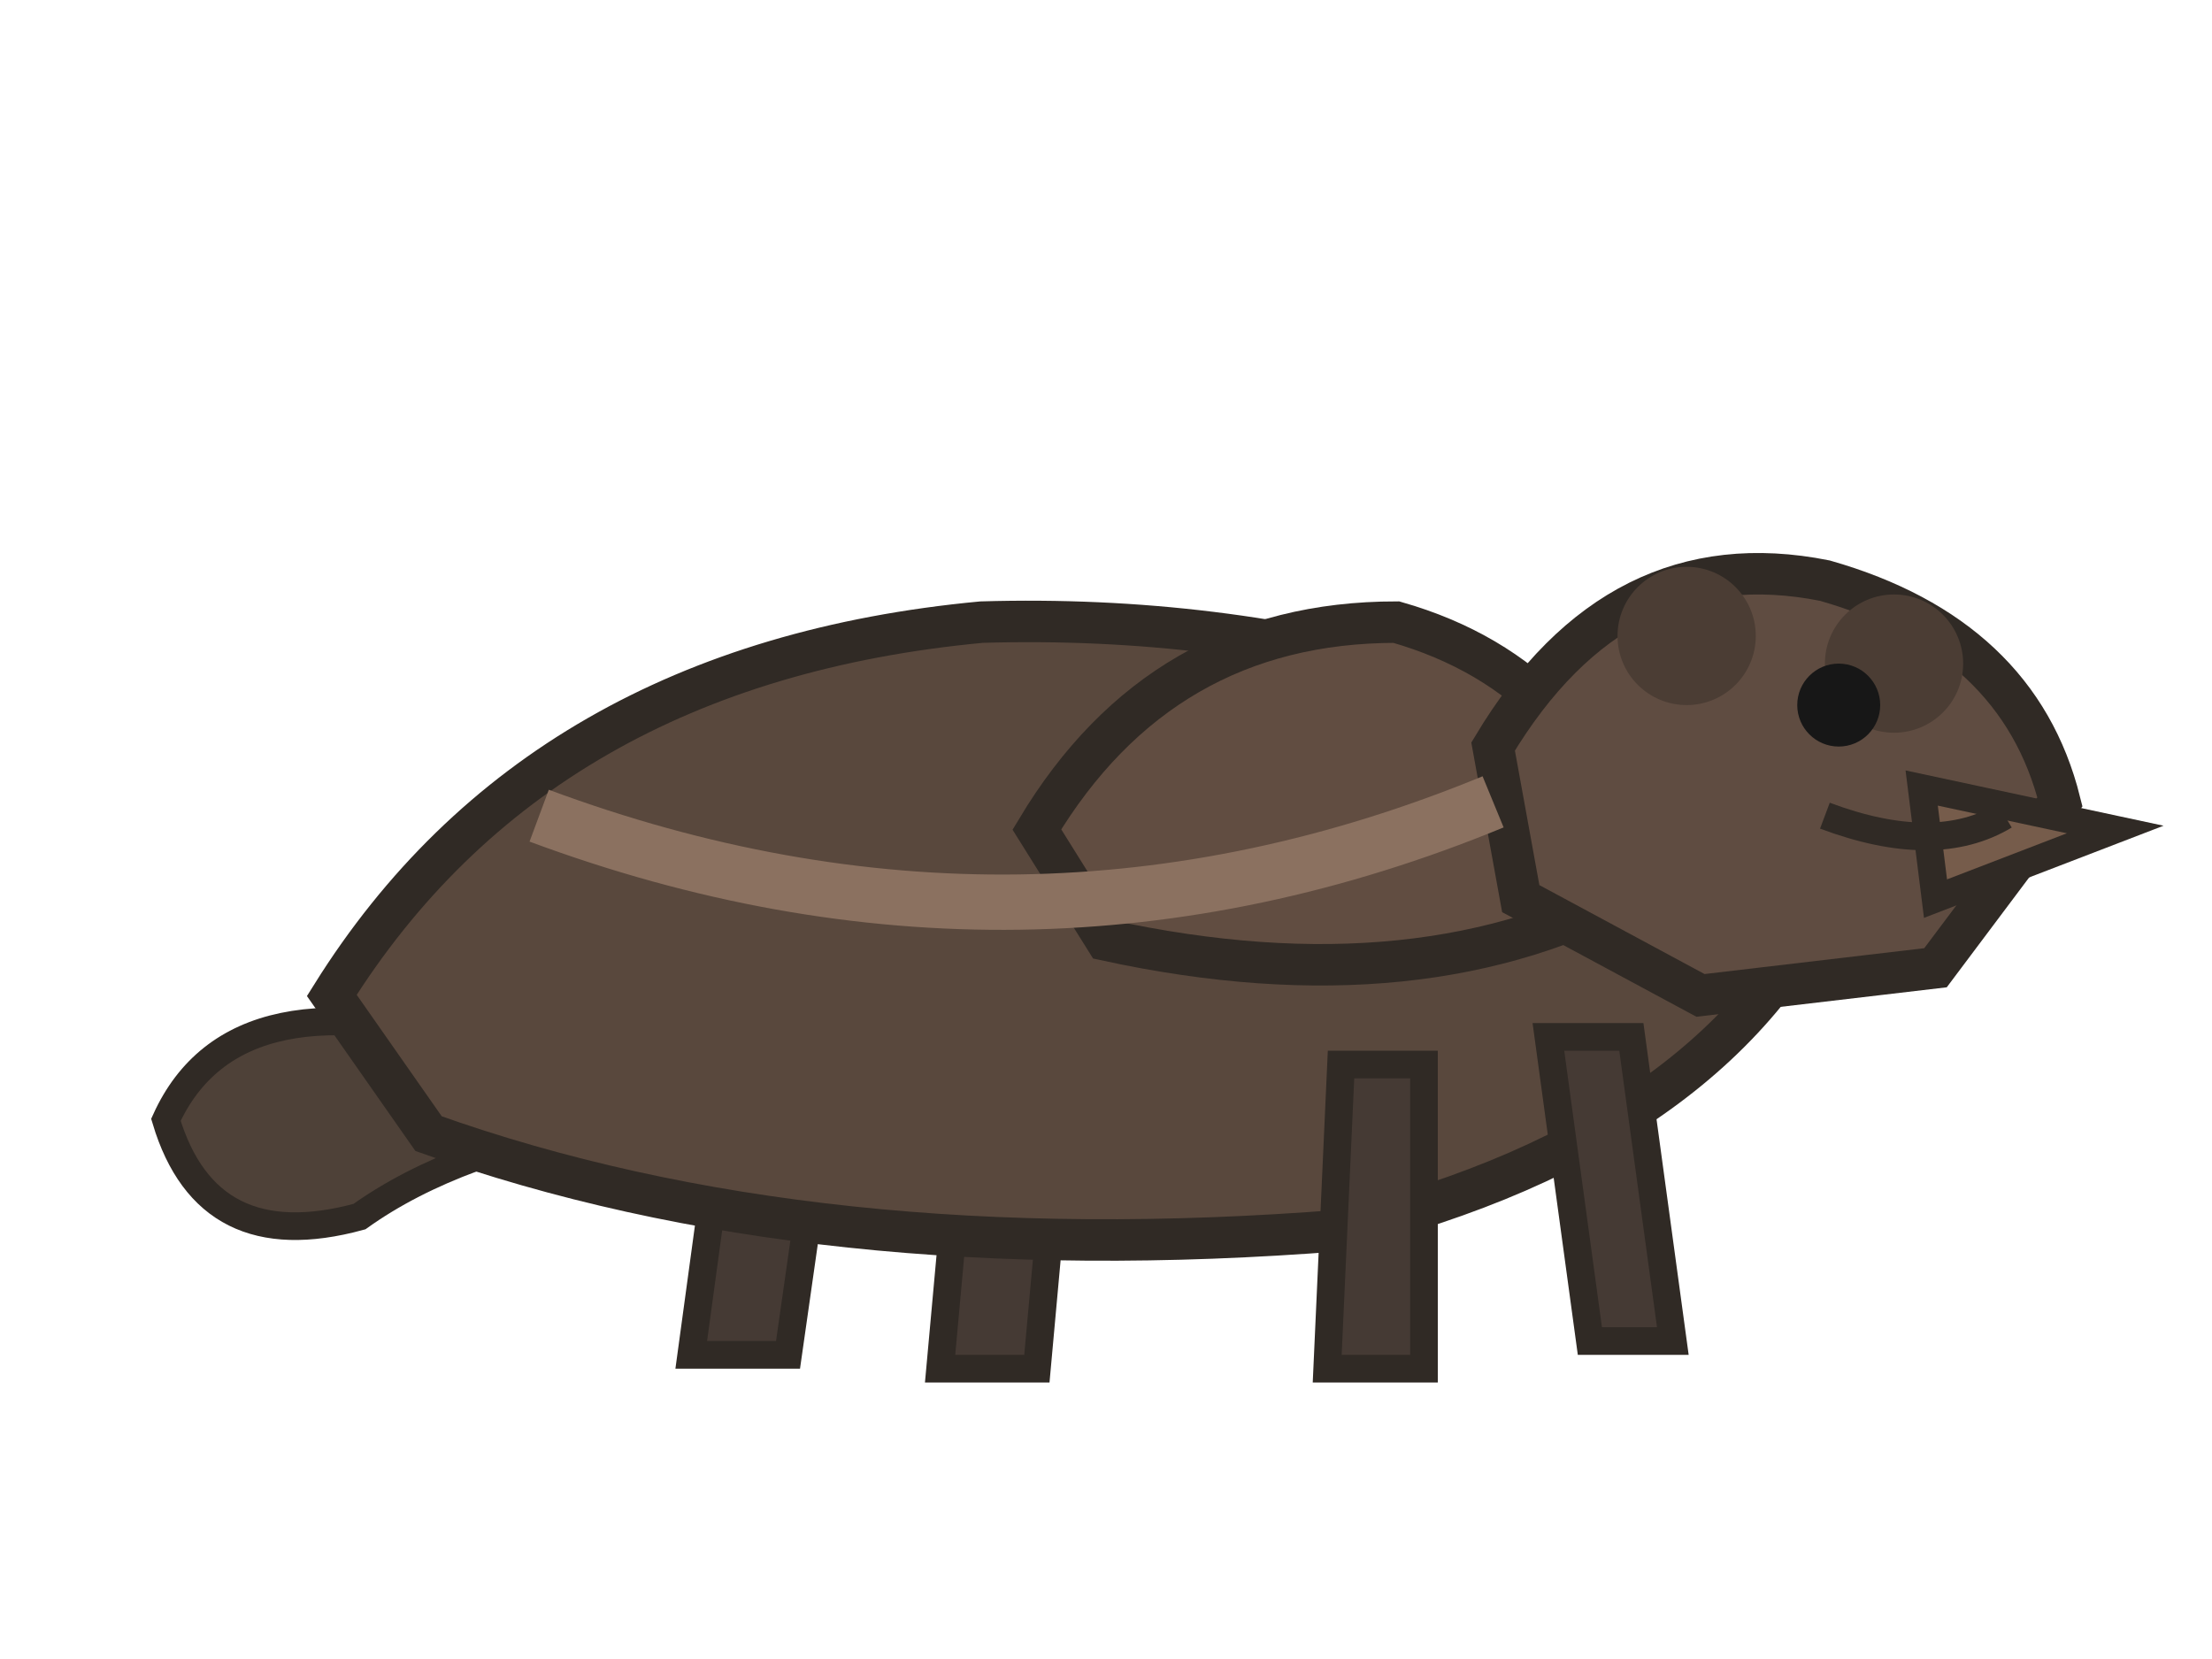
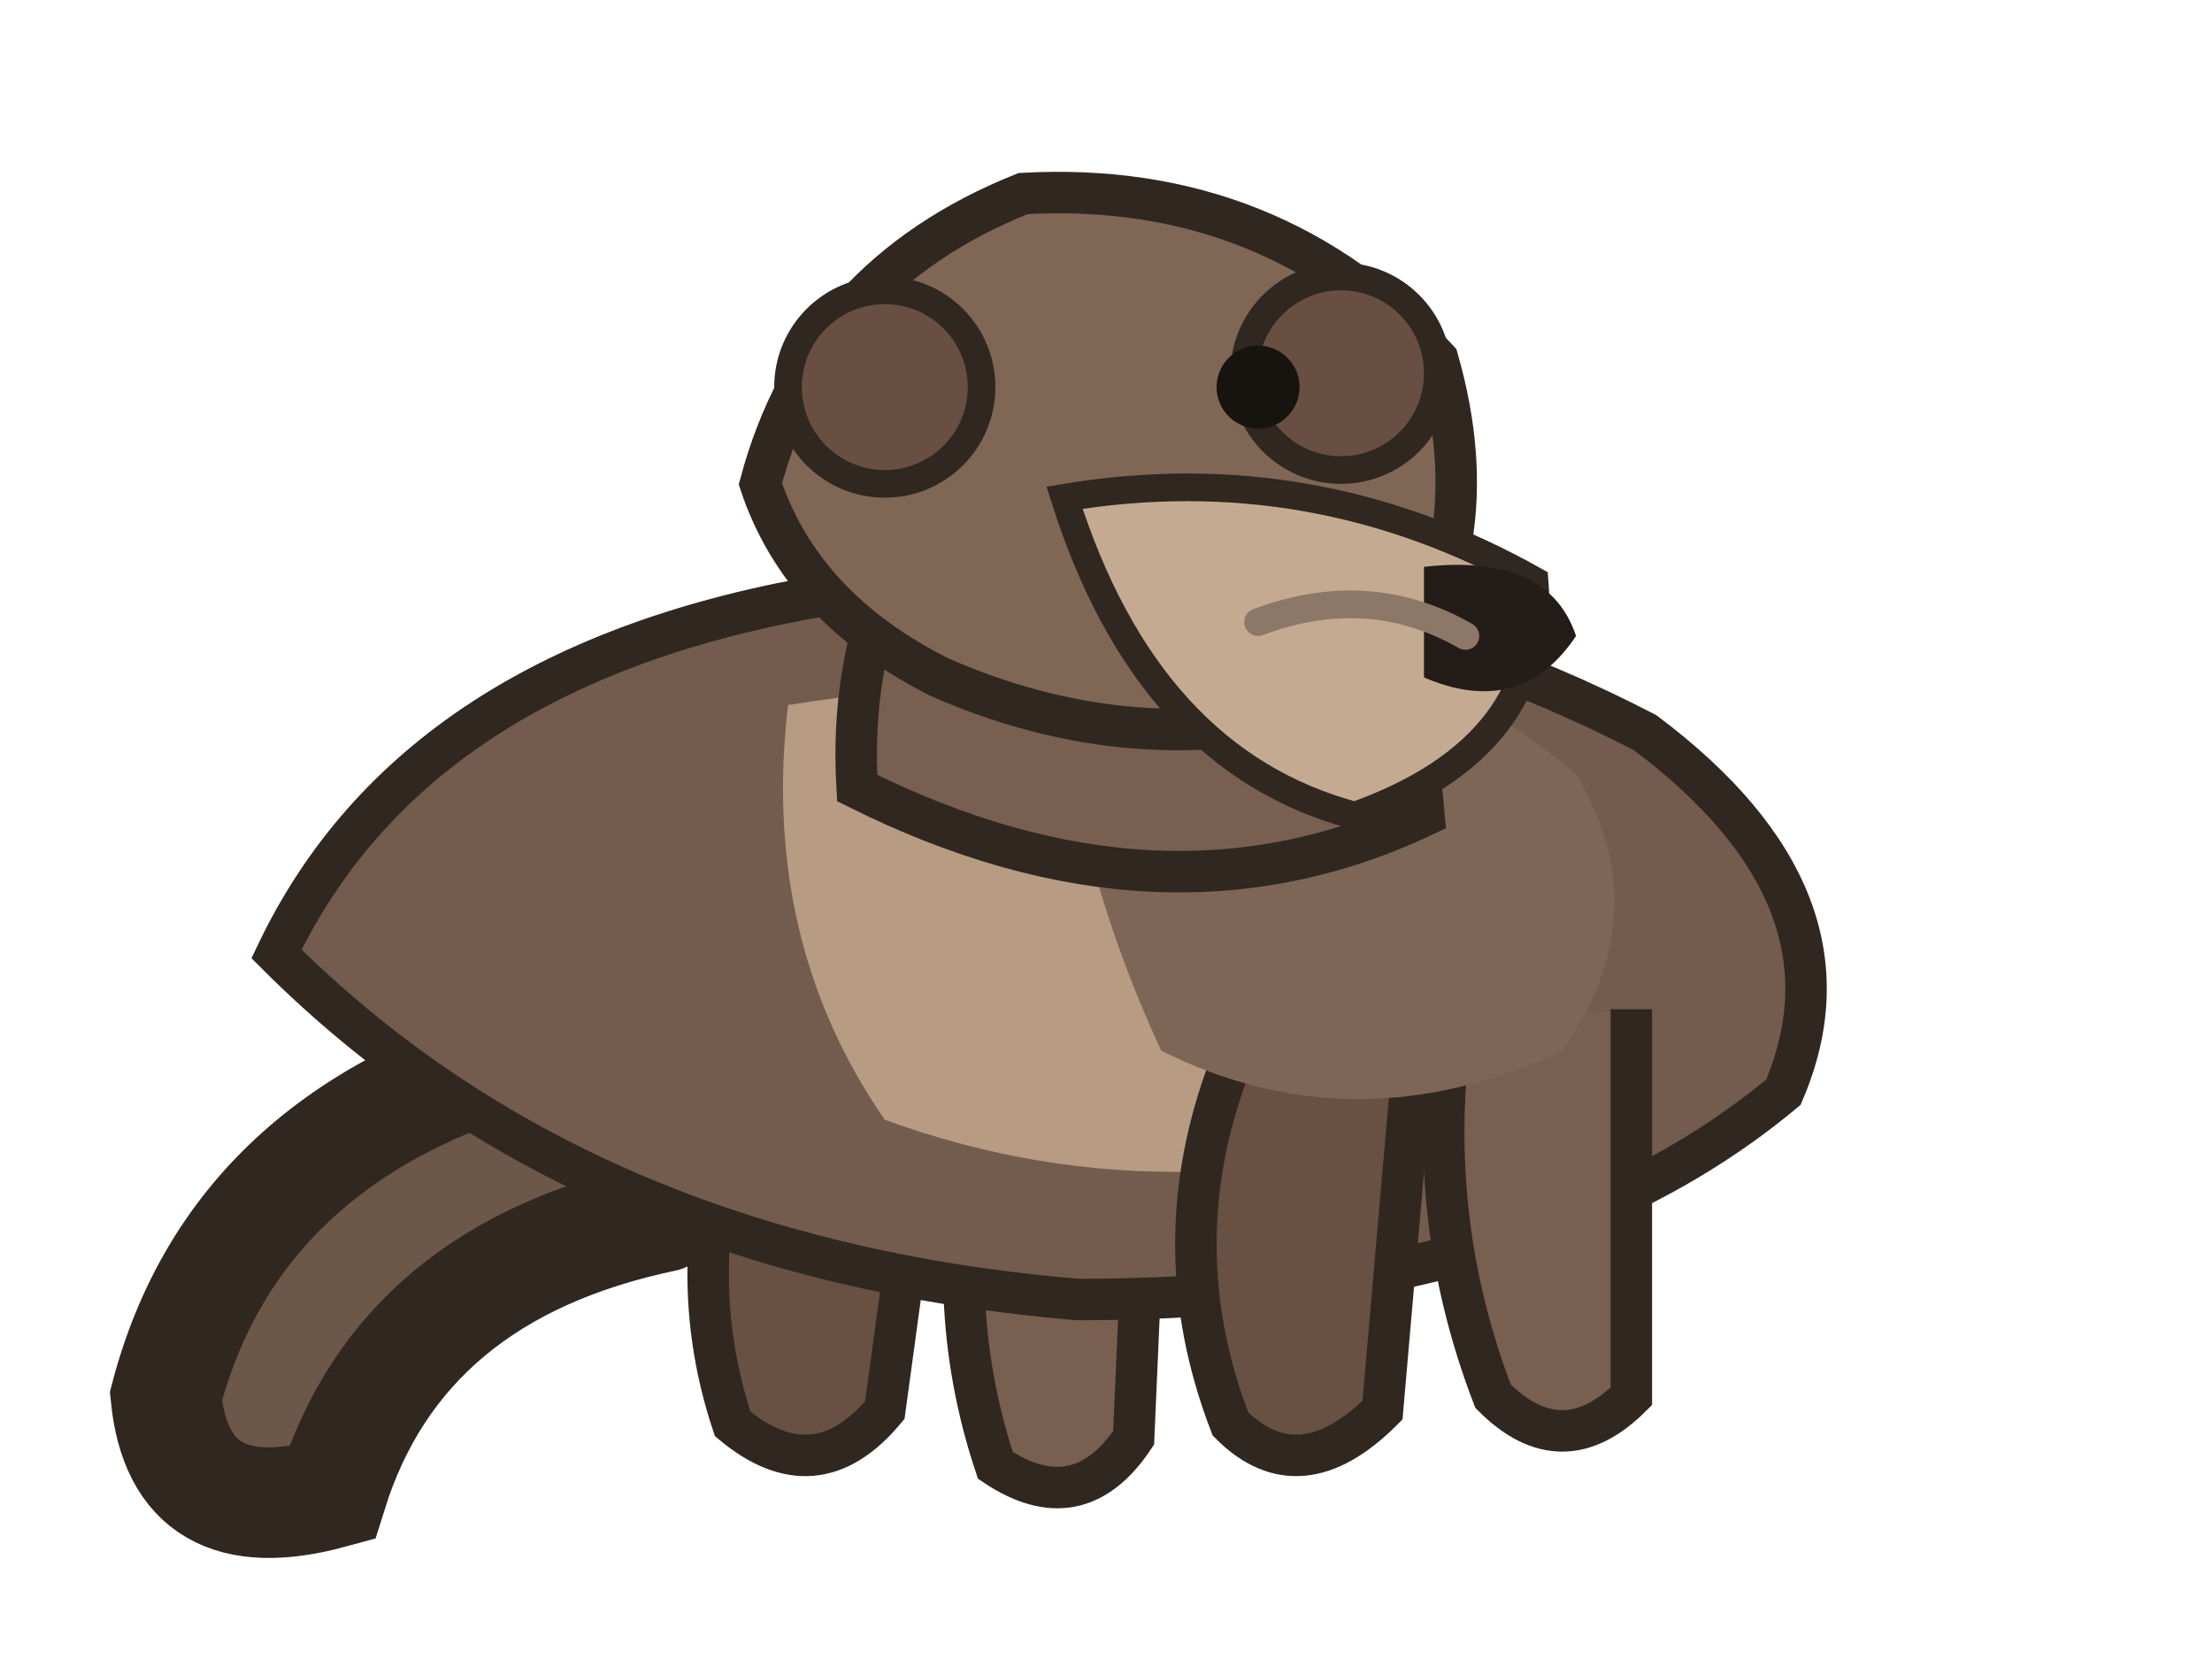
<svg xmlns="http://www.w3.org/2000/svg" viewBox="0 0 160 120" role="img" aria-label="otter pet master artwork">
  <g id="pet-root">
-     <g id="tail">
-       <path d="M36 76 Q17 70 12 81 Q15 91 26 88 Q33 83 45 81Z" fill="#4e4138" stroke="#302a25" stroke-width="2" />
+     <g id="rudder-tail">
+       <path d="M39 76 Q17 82 12 101 Q13 111 24 108             Q29 92 48 88" fill="#6d5749" stroke="#302720" stroke-width="8" stroke-linecap="round" />
    </g>
-     <g id="hind-legs">
-       <path d="M53 76 L50 98 L57 98 L60 77Z" fill="#453a34" stroke="#302a25" stroke-width="2" />
-       <path d="M70 77 L68 99 L75 99 L77 77Z" fill="#453a34" stroke="#302a25" stroke-width="2" />
+     <g id="rear-leg-left">
+       <path d="M54 78 Q49 91 53 103 Q59 108 64 102 L67 80" fill="#685143" stroke="#302720" stroke-width="3" />
+     </g>
+     <g id="rear-leg-right">
+       <path d="M71 81 Q68 94 72 106 Q78 110 82 104 L83 81" fill="#795f50" stroke="#302720" stroke-width="3" />
    </g>
    <g id="body">
-       <path d="M24 72 Q39 48 71 45 Q105 44 133 63 Q125 82 97 89 Q59 92 31 82Z" fill="#59483d" stroke="#302a25" stroke-width="3" />
+       <path d="M20 69             Q30 48 60 43             Q92 39 119 53             Q135 65 129 79             Q111 94 78 94             Q42 91 20 69Z" fill="#735c4d" stroke="#302720" stroke-width="3" />
    </g>
-     <g id="front-legs">
-       <path d="M97 77 L96 99 L103 99 L103 77Z" fill="#453a34" stroke="#302a25" stroke-width="2" />
-       <path d="M112 75 L115 97 L121 97 L118 75Z" fill="#453a34" stroke="#302a25" stroke-width="2" />
+     <g id="belly">
+       <path d="M57 51 Q88 46 111 58 Q118 68 109 80             Q86 89 64 81 Q55 68 57 51Z" fill="#b79b82" />
+     </g>
+     <g id="front-leg-left">
+       <path d="M89 77 Q84 90 89 103 Q94 108 100 102 L102 79" fill="#685143" stroke="#302720" stroke-width="3" />
+     </g>
+     <g id="front-leg-right">
+       <path d="M105 74 Q103 88 108 101 Q113 106 118 101 L118 73" fill="#795f50" stroke="#302720" stroke-width="3" />
+     </g>
+     <g id="shoulder">
+       <path d="M76 44 Q100 44 114 56 Q120 66 113 76             Q98 83 84 76 Q77 61 76 44Z" fill="#7e6656" />
    </g>
    <g id="neck">
-       <path d="M75 60 Q84 45 101 45 Q115 49 119 64 Q103 73 80 68Z" fill="#614d41" stroke="#302a25" stroke-width="3" />
+       <path d="M62 57 Q61 40 74 29 Q88 25 101 38             L103 59 Q84 68 62 57Z" fill="#785f50" stroke="#302720" stroke-width="3" />
    </g>
    <g id="head">
-       <path d="M108 54 Q117 39 132 42 Q146 46 149 58 L140 70 L123 72 L110 65Z" fill="#5f4c41" stroke="#302a25" stroke-width="3" />
-       <circle cx="122" cy="46" r="5" fill="#4b3d34" />
-       <circle cx="137" cy="48" r="5" fill="#4b3d34" />
-       <path d="M139 57 L153 60 L140 65Z" fill="#765c4b" stroke="#302a25" stroke-width="2" />
+       <path d="M55 35 Q59 20 74 14 Q92 13 104 26             Q108 40 100 50 Q84 56 68 49 Q58 44 55 35Z" fill="#806655" stroke="#302720" stroke-width="3" />
    </g>
-     <g id="face">
-       <circle cx="133" cy="51" r="3" fill="#171717" />
-       <path d="M132 59 Q140 62 145 59" fill="none" stroke="#302a25" stroke-width="2" />
+     <g id="ear-left">
+       <circle cx="64" cy="28" r="7" fill="#684f42" stroke="#302720" stroke-width="2" />
    </g>
-     <g id="species-surface">
-       <path d="M39 59 Q74 72 108 58" fill="none" stroke="#8b7160" stroke-width="4" />
+     <g id="ear-right">
+       <circle cx="97" cy="27" r="7" fill="#684f42" stroke="#302720" stroke-width="2" />
    </g>
-     <g id="markings" />
+     <g id="muzzle">
+       <path d="M77 36 Q95 33 111 42 Q112 54 98 59             Q83 55 77 36Z" fill="#c5aa92" stroke="#302720" stroke-width="2" />
+     </g>
+     <g id="nose">
+       <path d="M103 41 Q112 40 114 46 Q110 52 103 49Z" fill="#241c18" />
+     </g>
+     <g id="whisker-pad">
+       <path d="M91 45 Q99 42 106 46" fill="none" stroke="#8d7767" stroke-width="2" stroke-linecap="round" />
+     </g>
+     <g id="eye">
+       <circle cx="91" cy="28" r="3" fill="#17130f" />
+     </g>
  </g>
</svg>
